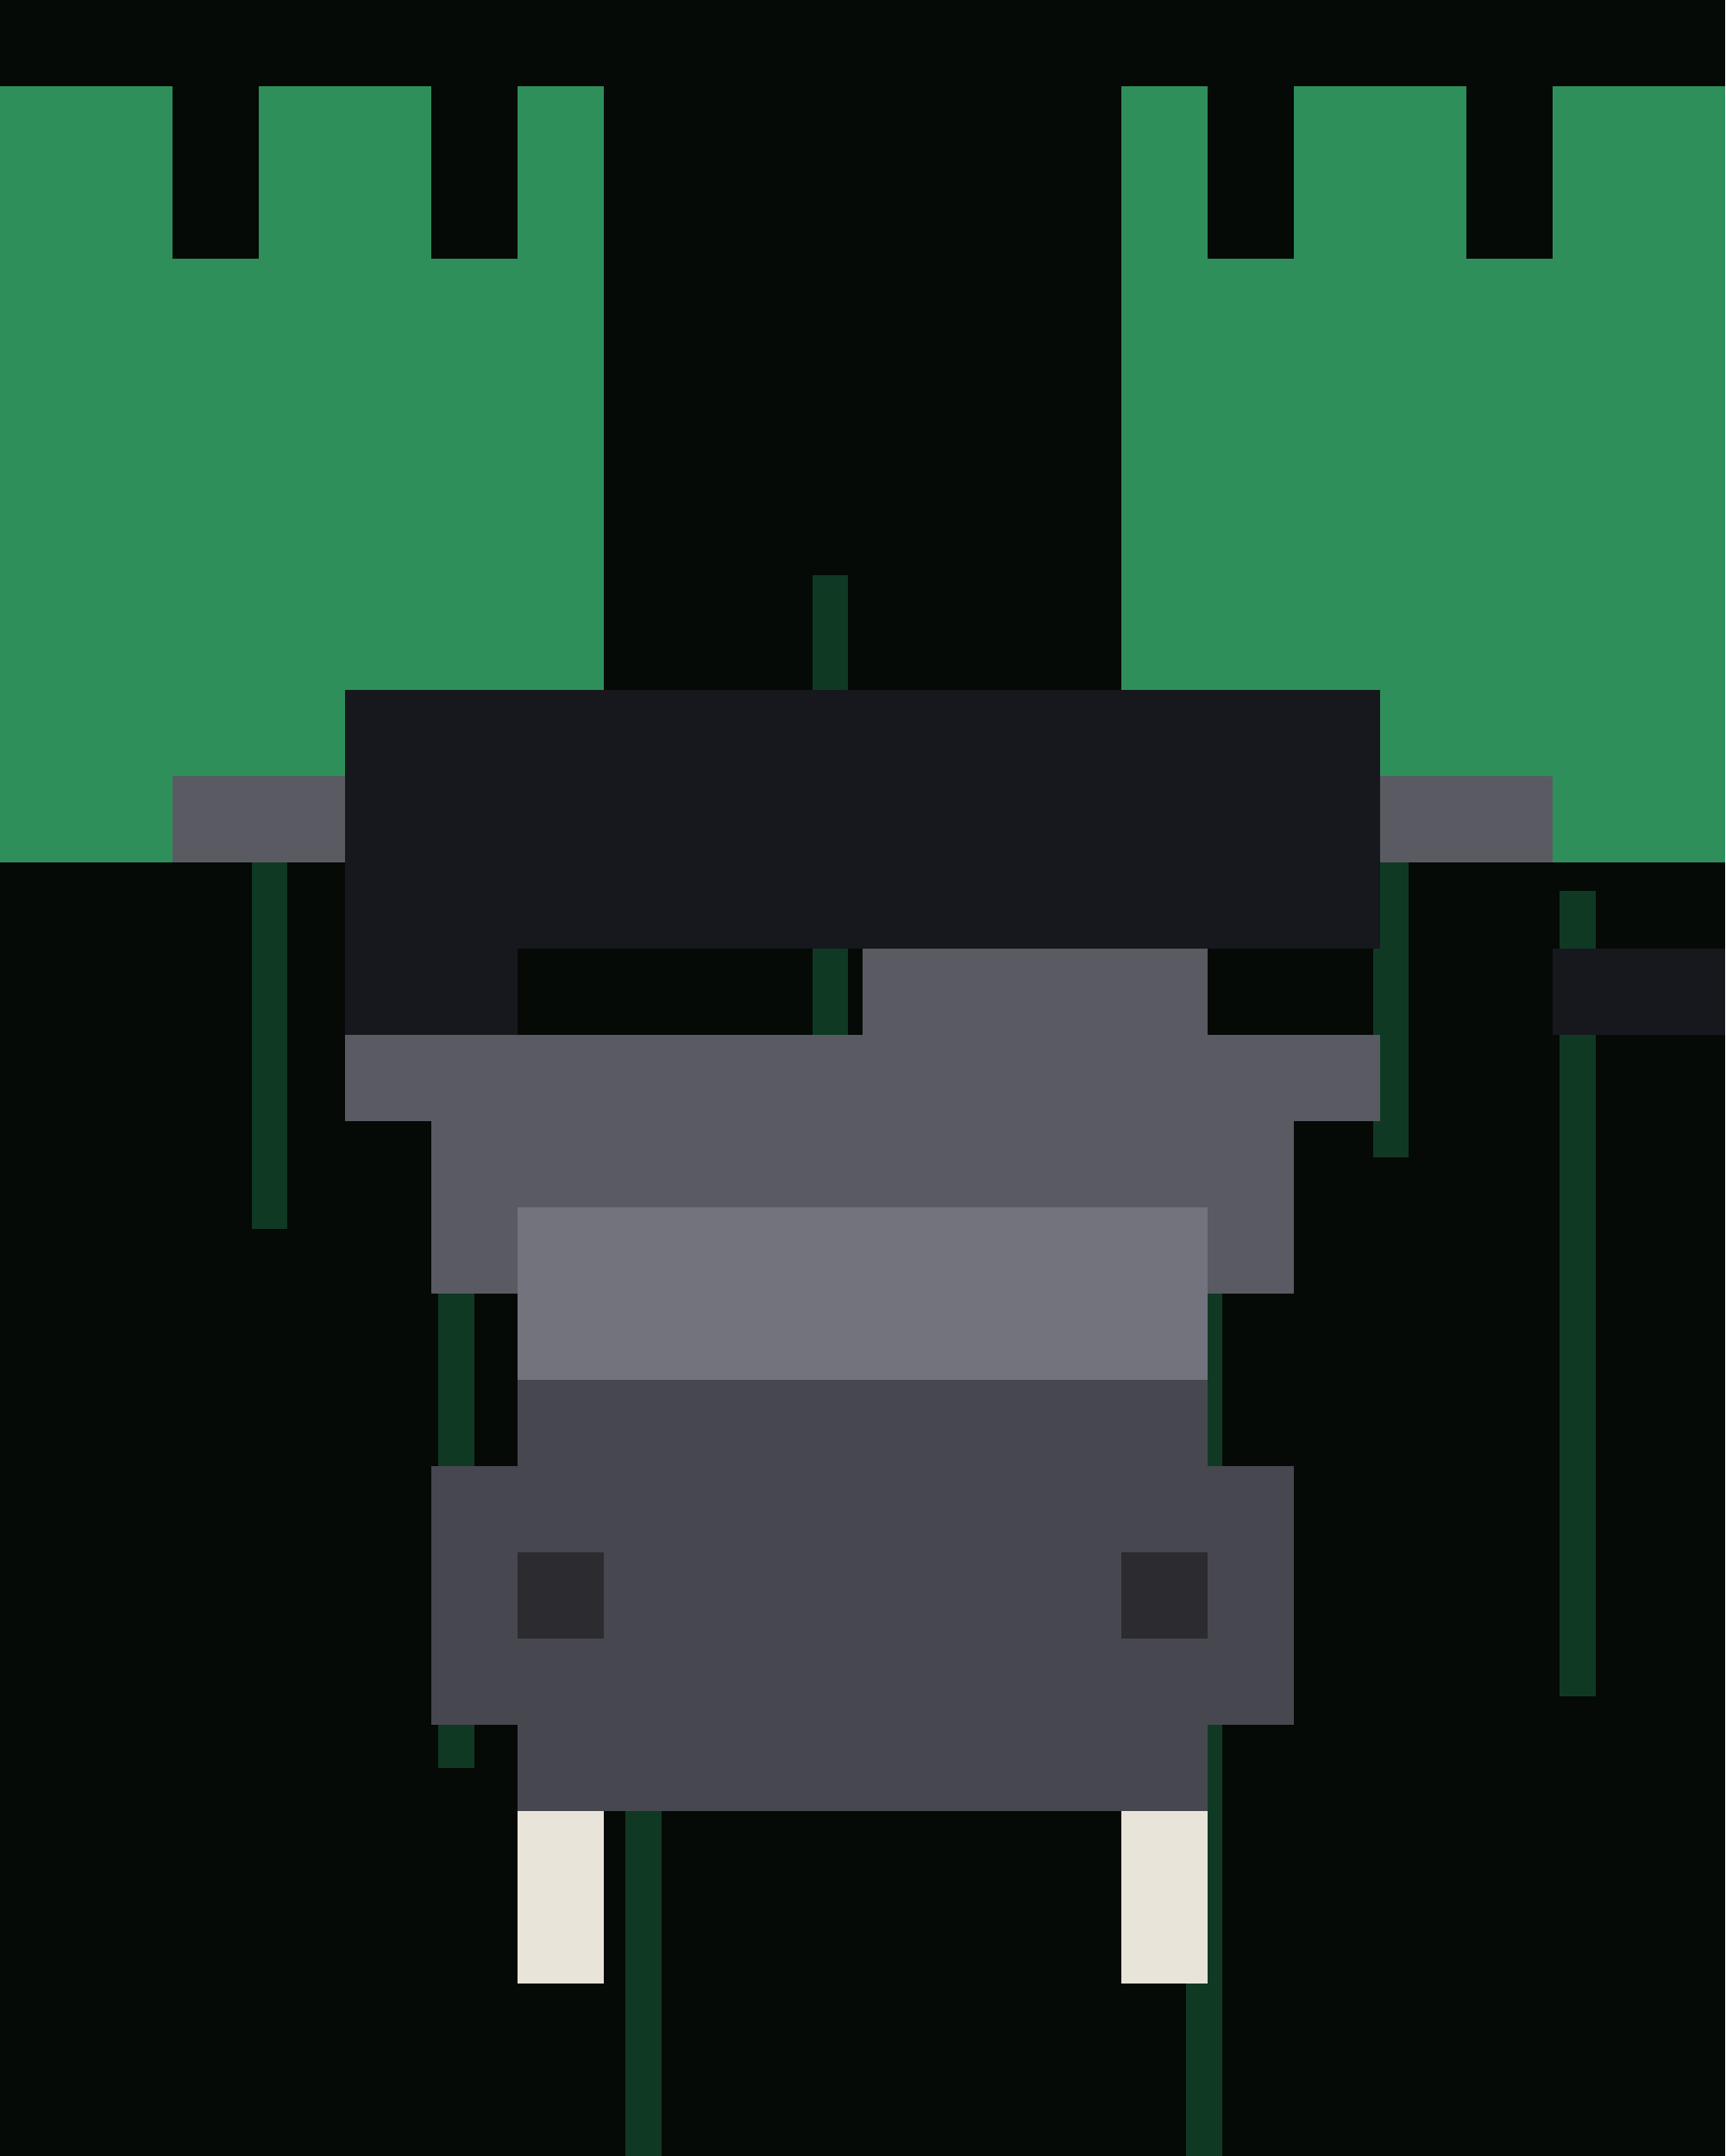
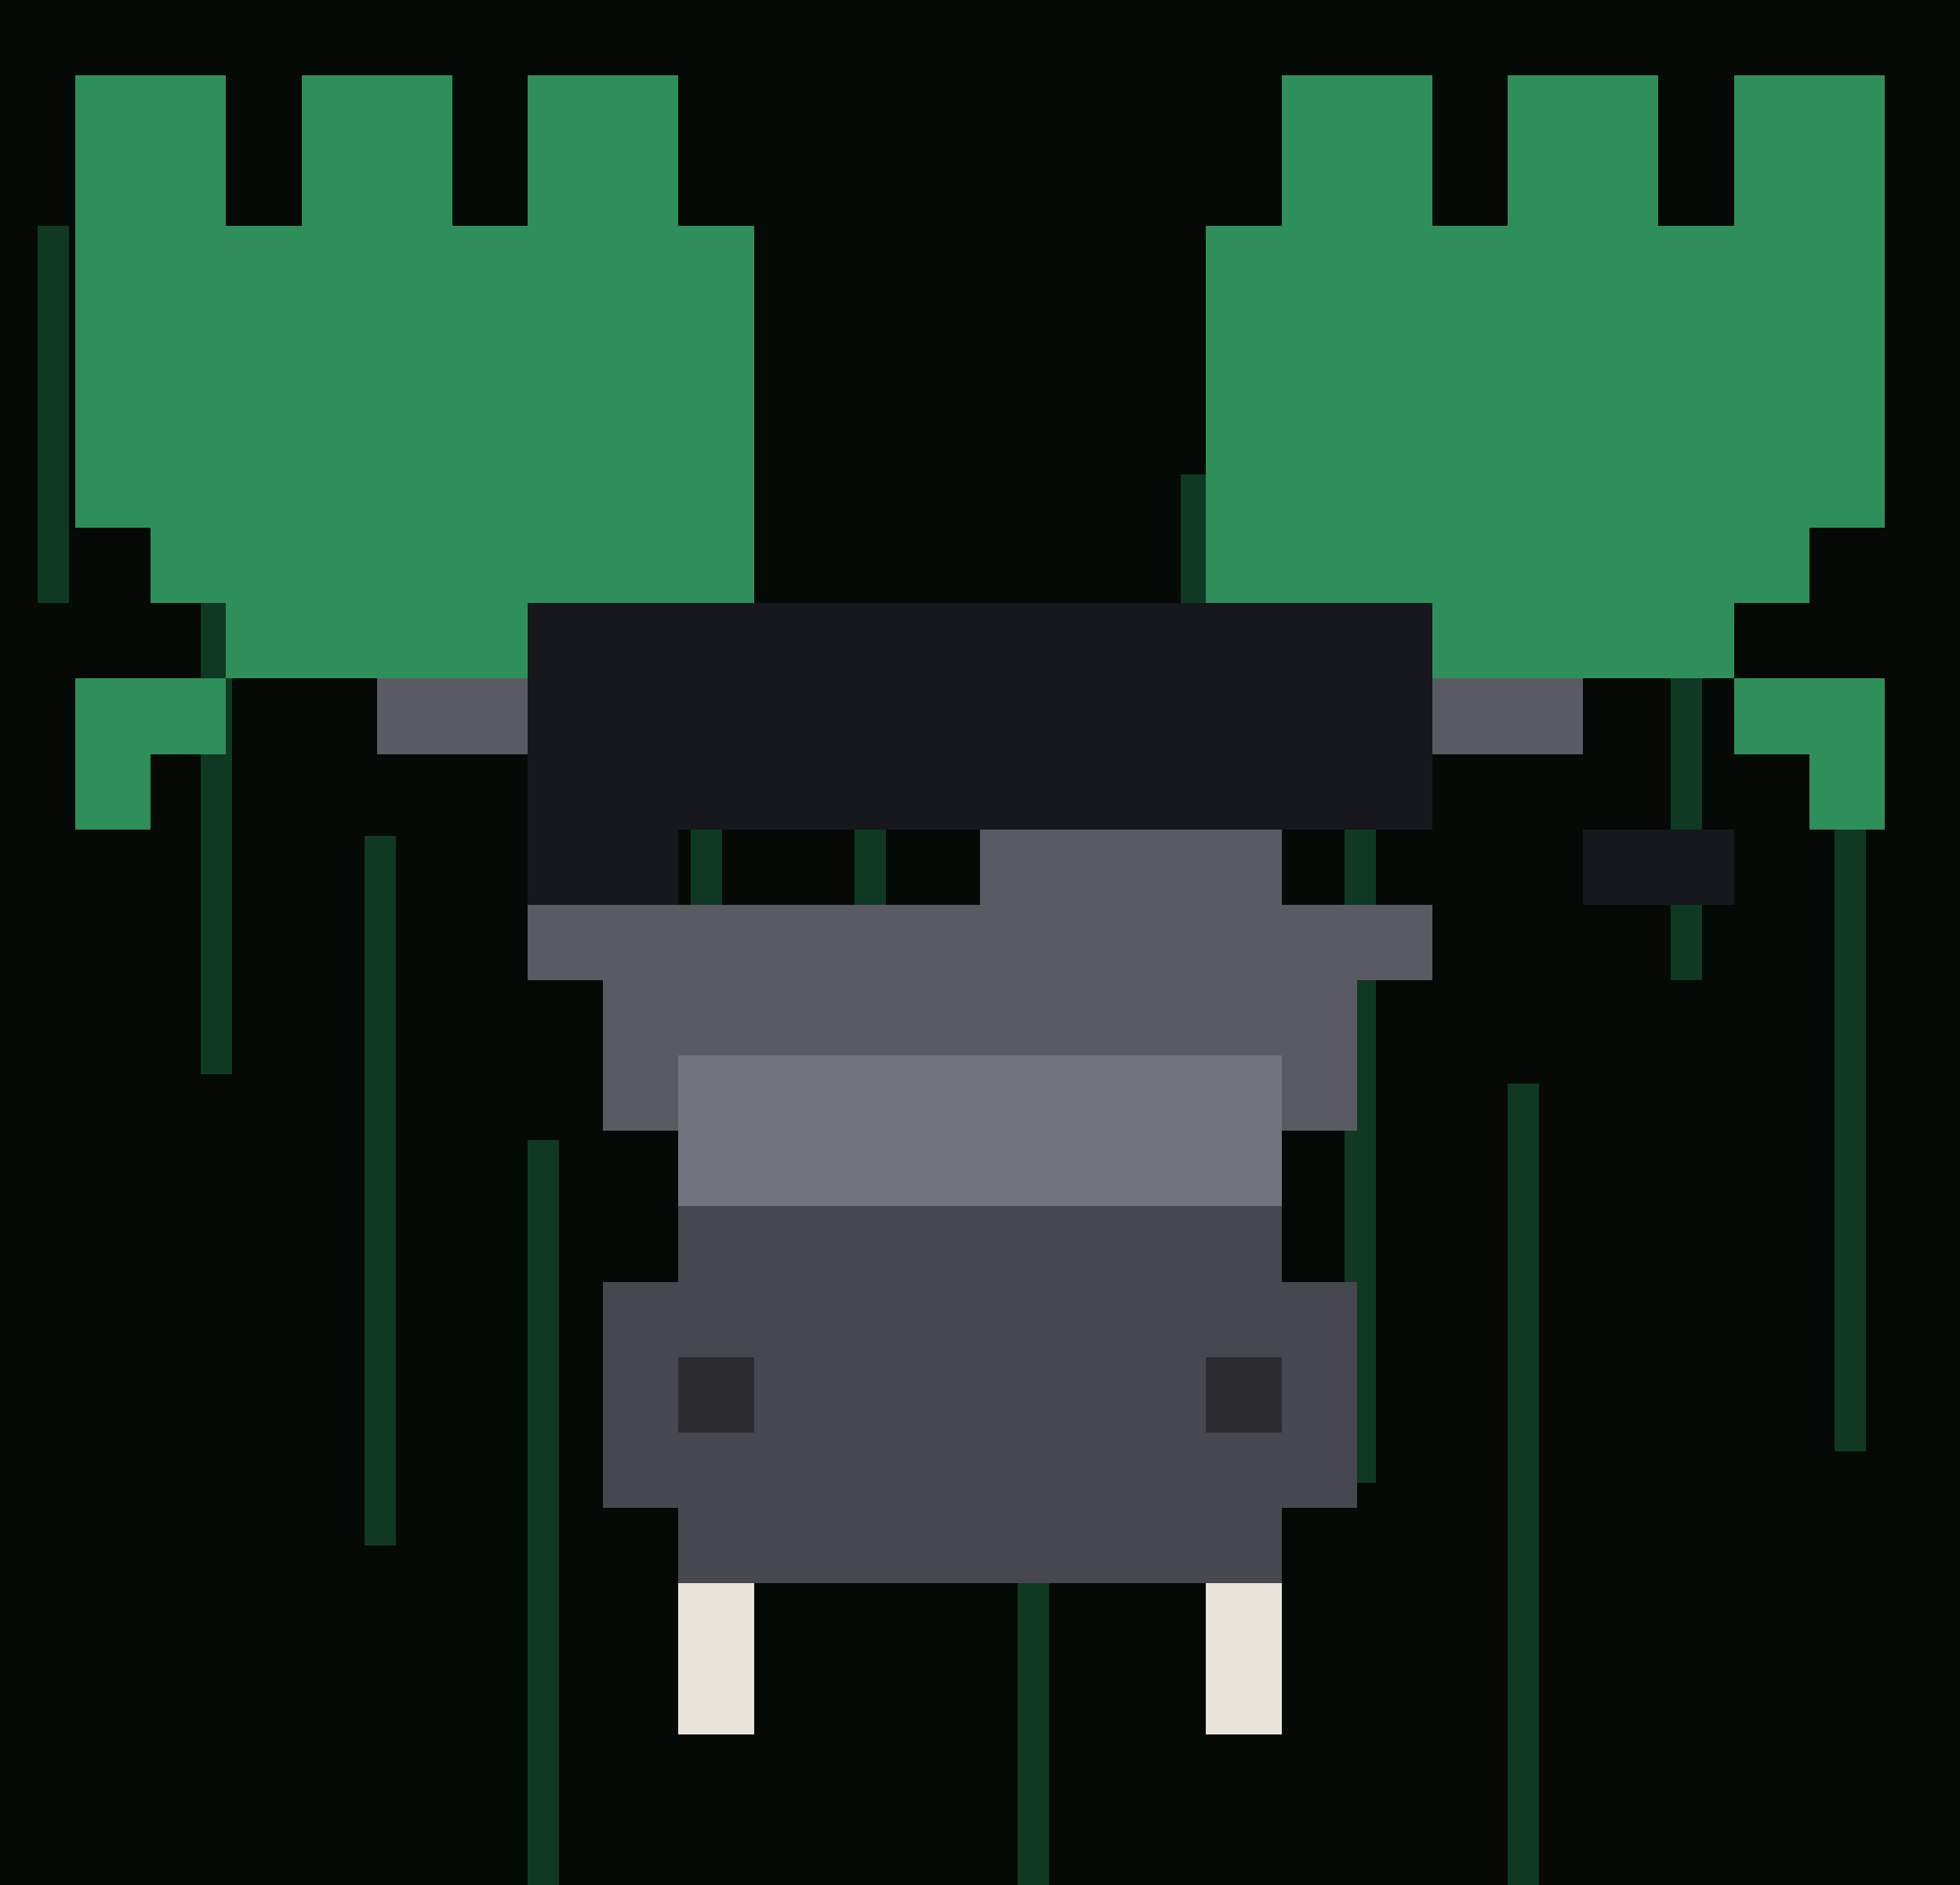
- <svg xmlns="http://www.w3.org/2000/svg" viewBox="0 0 480 600" shape-rendering="crispEdges">
-   <rect x="0" y="0" width="480" height="600" fill="#050a06" opacity="1" />
-   <g transform="translate(0,72)">
-     <rect x="18" y="0" width="10" height="120" fill="#38e08c" opacity="0.22" />
-     <rect x="70" y="97" width="10" height="173" fill="#38e08c" opacity="0.22" />
-     <rect x="122" y="194" width="10" height="226" fill="#38e08c" opacity="0.22" />
-     <rect x="174" y="291" width="10" height="279" fill="#38e08c" opacity="0.22" />
-     <rect x="226" y="88" width="10" height="172" fill="#38e08c" opacity="0.22" />
-     <rect x="278" y="185" width="10" height="225" fill="#38e08c" opacity="0.22" />
-     <rect x="330" y="282" width="10" height="278" fill="#38e08c" opacity="0.22" />
-     <rect x="382" y="79" width="10" height="171" fill="#38e08c" opacity="0.22" />
-     <rect x="434" y="176" width="10" height="224" fill="#38e08c" opacity="0.22" />
+ <svg xmlns="http://www.w3.org/2000/svg" viewBox="0 0 624 600" shape-rendering="crispEdges">
+   <rect x="0" y="0" width="624" height="600" fill="#050a06" opacity="1" />
+   <g transform="translate(72,72)">
+     <rect x="-60" y="0" width="10" height="120" fill="#38e08c" opacity="0.22" />
+     <rect x="-8" y="97" width="10" height="173" fill="#38e08c" opacity="0.22" />
+     <rect x="44" y="194" width="10" height="226" fill="#38e08c" opacity="0.22" />
+     <rect x="96" y="291" width="10" height="279" fill="#38e08c" opacity="0.22" />
+     <rect x="148" y="88" width="10" height="172" fill="#38e08c" opacity="0.22" />
+     <rect x="200" y="185" width="10" height="225" fill="#38e08c" opacity="0.22" />
+     <rect x="252" y="282" width="10" height="278" fill="#38e08c" opacity="0.22" />
+     <rect x="304" y="79" width="10" height="171" fill="#38e08c" opacity="0.22" />
+     <rect x="356" y="176" width="10" height="224" fill="#38e08c" opacity="0.22" />
+     <rect x="408" y="273" width="10" height="277" fill="#38e08c" opacity="0.22" />
+     <rect x="460" y="70" width="10" height="170" fill="#38e08c" opacity="0.22" />
+     <rect x="512" y="167" width="10" height="223" fill="#38e08c" opacity="0.22" />
+     <rect x="564" y="264" width="10" height="276" fill="#38e08c" opacity="0.22" />
  </g>
-   <rect x="0" y="24" width="24" height="24" fill="#2f8f5b" opacity="1" />
  <rect x="24" y="24" width="24" height="24" fill="#2f8f5b" opacity="1" />
-   <rect x="72" y="24" width="24" height="24" fill="#2f8f5b" opacity="1" />
+   <rect x="48" y="24" width="24" height="24" fill="#2f8f5b" opacity="1" />
  <rect x="96" y="24" width="24" height="24" fill="#2f8f5b" opacity="1" />
-   <rect x="144" y="24" width="24" height="24" fill="#2f8f5b" opacity="1" />
-   <rect x="312" y="24" width="24" height="24" fill="#2f8f5b" opacity="1" />
-   <rect x="360" y="24" width="24" height="24" fill="#2f8f5b" opacity="1" />
-   <rect x="384" y="24" width="24" height="24" fill="#2f8f5b" opacity="1" />
+   <rect x="120" y="24" width="24" height="24" fill="#2f8f5b" opacity="1" />
+   <rect x="168" y="24" width="24" height="24" fill="#2f8f5b" opacity="1" />
+   <rect x="192" y="24" width="24" height="24" fill="#2f8f5b" opacity="1" />
+   <rect x="408" y="24" width="24" height="24" fill="#2f8f5b" opacity="1" />
  <rect x="432" y="24" width="24" height="24" fill="#2f8f5b" opacity="1" />
-   <rect x="456" y="24" width="24" height="24" fill="#2f8f5b" opacity="1" />
-   <rect x="0" y="48" width="24" height="24" fill="#2f8f5b" opacity="1" />
+   <rect x="480" y="24" width="24" height="24" fill="#2f8f5b" opacity="1" />
+   <rect x="504" y="24" width="24" height="24" fill="#2f8f5b" opacity="1" />
+   <rect x="552" y="24" width="24" height="24" fill="#2f8f5b" opacity="1" />
+   <rect x="576" y="24" width="24" height="24" fill="#2f8f5b" opacity="1" />
  <rect x="24" y="48" width="24" height="24" fill="#2f8f5b" opacity="1" />
-   <rect x="72" y="48" width="24" height="24" fill="#2f8f5b" opacity="1" />
+   <rect x="48" y="48" width="24" height="24" fill="#2f8f5b" opacity="1" />
  <rect x="96" y="48" width="24" height="24" fill="#2f8f5b" opacity="1" />
-   <rect x="144" y="48" width="24" height="24" fill="#2f8f5b" opacity="1" />
-   <rect x="312" y="48" width="24" height="24" fill="#2f8f5b" opacity="1" />
-   <rect x="360" y="48" width="24" height="24" fill="#2f8f5b" opacity="1" />
-   <rect x="384" y="48" width="24" height="24" fill="#2f8f5b" opacity="1" />
+   <rect x="120" y="48" width="24" height="24" fill="#2f8f5b" opacity="1" />
+   <rect x="168" y="48" width="24" height="24" fill="#2f8f5b" opacity="1" />
+   <rect x="192" y="48" width="24" height="24" fill="#2f8f5b" opacity="1" />
+   <rect x="408" y="48" width="24" height="24" fill="#2f8f5b" opacity="1" />
  <rect x="432" y="48" width="24" height="24" fill="#2f8f5b" opacity="1" />
-   <rect x="456" y="48" width="24" height="24" fill="#2f8f5b" opacity="1" />
-   <rect x="0" y="72" width="24" height="24" fill="#2f8f5b" opacity="1" />
+   <rect x="480" y="48" width="24" height="24" fill="#2f8f5b" opacity="1" />
+   <rect x="504" y="48" width="24" height="24" fill="#2f8f5b" opacity="1" />
+   <rect x="552" y="48" width="24" height="24" fill="#2f8f5b" opacity="1" />
+   <rect x="576" y="48" width="24" height="24" fill="#2f8f5b" opacity="1" />
  <rect x="24" y="72" width="24" height="24" fill="#2f8f5b" opacity="1" />
  <rect x="48" y="72" width="24" height="24" fill="#2f8f5b" opacity="1" />
  <rect x="72" y="72" width="24" height="24" fill="#2f8f5b" opacity="1" />
  <rect x="96" y="72" width="24" height="24" fill="#2f8f5b" opacity="1" />
  <rect x="120" y="72" width="24" height="24" fill="#2f8f5b" opacity="1" />
  <rect x="144" y="72" width="24" height="24" fill="#2f8f5b" opacity="1" />
-   <rect x="312" y="72" width="24" height="24" fill="#2f8f5b" opacity="1" />
-   <rect x="336" y="72" width="24" height="24" fill="#2f8f5b" opacity="1" />
-   <rect x="360" y="72" width="24" height="24" fill="#2f8f5b" opacity="1" />
+   <rect x="168" y="72" width="24" height="24" fill="#2f8f5b" opacity="1" />
+   <rect x="192" y="72" width="24" height="24" fill="#2f8f5b" opacity="1" />
+   <rect x="216" y="72" width="24" height="24" fill="#2f8f5b" opacity="1" />
  <rect x="384" y="72" width="24" height="24" fill="#2f8f5b" opacity="1" />
  <rect x="408" y="72" width="24" height="24" fill="#2f8f5b" opacity="1" />
  <rect x="432" y="72" width="24" height="24" fill="#2f8f5b" opacity="1" />
  <rect x="456" y="72" width="24" height="24" fill="#2f8f5b" opacity="1" />
-   <rect x="0" y="96" width="24" height="24" fill="#2f8f5b" opacity="1" />
+   <rect x="480" y="72" width="24" height="24" fill="#2f8f5b" opacity="1" />
+   <rect x="504" y="72" width="24" height="24" fill="#2f8f5b" opacity="1" />
+   <rect x="528" y="72" width="24" height="24" fill="#2f8f5b" opacity="1" />
+   <rect x="552" y="72" width="24" height="24" fill="#2f8f5b" opacity="1" />
+   <rect x="576" y="72" width="24" height="24" fill="#2f8f5b" opacity="1" />
  <rect x="24" y="96" width="24" height="24" fill="#2f8f5b" opacity="1" />
  <rect x="48" y="96" width="24" height="24" fill="#2f8f5b" opacity="1" />
  <rect x="72" y="96" width="24" height="24" fill="#2f8f5b" opacity="1" />
  <rect x="96" y="96" width="24" height="24" fill="#2f8f5b" opacity="1" />
  <rect x="120" y="96" width="24" height="24" fill="#2f8f5b" opacity="1" />
  <rect x="144" y="96" width="24" height="24" fill="#2f8f5b" opacity="1" />
-   <rect x="312" y="96" width="24" height="24" fill="#2f8f5b" opacity="1" />
-   <rect x="336" y="96" width="24" height="24" fill="#2f8f5b" opacity="1" />
-   <rect x="360" y="96" width="24" height="24" fill="#2f8f5b" opacity="1" />
+   <rect x="168" y="96" width="24" height="24" fill="#2f8f5b" opacity="1" />
+   <rect x="192" y="96" width="24" height="24" fill="#2f8f5b" opacity="1" />
+   <rect x="216" y="96" width="24" height="24" fill="#2f8f5b" opacity="1" />
  <rect x="384" y="96" width="24" height="24" fill="#2f8f5b" opacity="1" />
  <rect x="408" y="96" width="24" height="24" fill="#2f8f5b" opacity="1" />
  <rect x="432" y="96" width="24" height="24" fill="#2f8f5b" opacity="1" />
  <rect x="456" y="96" width="24" height="24" fill="#2f8f5b" opacity="1" />
-   <rect x="0" y="120" width="24" height="24" fill="#2f8f5b" opacity="1" />
+   <rect x="480" y="96" width="24" height="24" fill="#2f8f5b" opacity="1" />
+   <rect x="504" y="96" width="24" height="24" fill="#2f8f5b" opacity="1" />
+   <rect x="528" y="96" width="24" height="24" fill="#2f8f5b" opacity="1" />
+   <rect x="552" y="96" width="24" height="24" fill="#2f8f5b" opacity="1" />
+   <rect x="576" y="96" width="24" height="24" fill="#2f8f5b" opacity="1" />
  <rect x="24" y="120" width="24" height="24" fill="#2f8f5b" opacity="1" />
  <rect x="48" y="120" width="24" height="24" fill="#2f8f5b" opacity="1" />
  <rect x="72" y="120" width="24" height="24" fill="#2f8f5b" opacity="1" />
  <rect x="96" y="120" width="24" height="24" fill="#2f8f5b" opacity="1" />
  <rect x="120" y="120" width="24" height="24" fill="#2f8f5b" opacity="1" />
  <rect x="144" y="120" width="24" height="24" fill="#2f8f5b" opacity="1" />
-   <rect x="312" y="120" width="24" height="24" fill="#2f8f5b" opacity="1" />
-   <rect x="336" y="120" width="24" height="24" fill="#2f8f5b" opacity="1" />
-   <rect x="360" y="120" width="24" height="24" fill="#2f8f5b" opacity="1" />
+   <rect x="168" y="120" width="24" height="24" fill="#2f8f5b" opacity="1" />
+   <rect x="192" y="120" width="24" height="24" fill="#2f8f5b" opacity="1" />
+   <rect x="216" y="120" width="24" height="24" fill="#2f8f5b" opacity="1" />
  <rect x="384" y="120" width="24" height="24" fill="#2f8f5b" opacity="1" />
  <rect x="408" y="120" width="24" height="24" fill="#2f8f5b" opacity="1" />
  <rect x="432" y="120" width="24" height="24" fill="#2f8f5b" opacity="1" />
  <rect x="456" y="120" width="24" height="24" fill="#2f8f5b" opacity="1" />
-   <rect x="0" y="144" width="24" height="24" fill="#2f8f5b" opacity="1" />
+   <rect x="480" y="120" width="24" height="24" fill="#2f8f5b" opacity="1" />
+   <rect x="504" y="120" width="24" height="24" fill="#2f8f5b" opacity="1" />
+   <rect x="528" y="120" width="24" height="24" fill="#2f8f5b" opacity="1" />
+   <rect x="552" y="120" width="24" height="24" fill="#2f8f5b" opacity="1" />
+   <rect x="576" y="120" width="24" height="24" fill="#2f8f5b" opacity="1" />
  <rect x="24" y="144" width="24" height="24" fill="#2f8f5b" opacity="1" />
  <rect x="48" y="144" width="24" height="24" fill="#2f8f5b" opacity="1" />
  <rect x="72" y="144" width="24" height="24" fill="#2f8f5b" opacity="1" />
  <rect x="96" y="144" width="24" height="24" fill="#2f8f5b" opacity="1" />
  <rect x="120" y="144" width="24" height="24" fill="#2f8f5b" opacity="1" />
  <rect x="144" y="144" width="24" height="24" fill="#2f8f5b" opacity="1" />
-   <rect x="312" y="144" width="24" height="24" fill="#2f8f5b" opacity="1" />
-   <rect x="336" y="144" width="24" height="24" fill="#2f8f5b" opacity="1" />
-   <rect x="360" y="144" width="24" height="24" fill="#2f8f5b" opacity="1" />
+   <rect x="168" y="144" width="24" height="24" fill="#2f8f5b" opacity="1" />
+   <rect x="192" y="144" width="24" height="24" fill="#2f8f5b" opacity="1" />
+   <rect x="216" y="144" width="24" height="24" fill="#2f8f5b" opacity="1" />
  <rect x="384" y="144" width="24" height="24" fill="#2f8f5b" opacity="1" />
  <rect x="408" y="144" width="24" height="24" fill="#2f8f5b" opacity="1" />
  <rect x="432" y="144" width="24" height="24" fill="#2f8f5b" opacity="1" />
  <rect x="456" y="144" width="24" height="24" fill="#2f8f5b" opacity="1" />
-   <rect x="0" y="168" width="24" height="24" fill="#2f8f5b" opacity="1" />
-   <rect x="24" y="168" width="24" height="24" fill="#2f8f5b" opacity="1" />
+   <rect x="480" y="144" width="24" height="24" fill="#2f8f5b" opacity="1" />
+   <rect x="504" y="144" width="24" height="24" fill="#2f8f5b" opacity="1" />
+   <rect x="528" y="144" width="24" height="24" fill="#2f8f5b" opacity="1" />
+   <rect x="552" y="144" width="24" height="24" fill="#2f8f5b" opacity="1" />
+   <rect x="576" y="144" width="24" height="24" fill="#2f8f5b" opacity="1" />
  <rect x="48" y="168" width="24" height="24" fill="#2f8f5b" opacity="1" />
  <rect x="72" y="168" width="24" height="24" fill="#2f8f5b" opacity="1" />
  <rect x="96" y="168" width="24" height="24" fill="#2f8f5b" opacity="1" />
  <rect x="120" y="168" width="24" height="24" fill="#2f8f5b" opacity="1" />
  <rect x="144" y="168" width="24" height="24" fill="#2f8f5b" opacity="1" />
-   <rect x="312" y="168" width="24" height="24" fill="#2f8f5b" opacity="1" />
-   <rect x="336" y="168" width="24" height="24" fill="#2f8f5b" opacity="1" />
-   <rect x="360" y="168" width="24" height="24" fill="#2f8f5b" opacity="1" />
+   <rect x="168" y="168" width="24" height="24" fill="#2f8f5b" opacity="1" />
+   <rect x="192" y="168" width="24" height="24" fill="#2f8f5b" opacity="1" />
+   <rect x="216" y="168" width="24" height="24" fill="#2f8f5b" opacity="1" />
  <rect x="384" y="168" width="24" height="24" fill="#2f8f5b" opacity="1" />
  <rect x="408" y="168" width="24" height="24" fill="#2f8f5b" opacity="1" />
  <rect x="432" y="168" width="24" height="24" fill="#2f8f5b" opacity="1" />
  <rect x="456" y="168" width="24" height="24" fill="#2f8f5b" opacity="1" />
-   <rect x="0" y="192" width="24" height="24" fill="#2f8f5b" opacity="1" />
-   <rect x="24" y="192" width="24" height="24" fill="#2f8f5b" opacity="1" />
-   <rect x="48" y="192" width="24" height="24" fill="#2f8f5b" opacity="1" />
+   <rect x="480" y="168" width="24" height="24" fill="#2f8f5b" opacity="1" />
+   <rect x="504" y="168" width="24" height="24" fill="#2f8f5b" opacity="1" />
+   <rect x="528" y="168" width="24" height="24" fill="#2f8f5b" opacity="1" />
+   <rect x="552" y="168" width="24" height="24" fill="#2f8f5b" opacity="1" />
  <rect x="72" y="192" width="24" height="24" fill="#2f8f5b" opacity="1" />
-   <rect x="96" y="192" width="24" height="24" fill="#16181d" opacity="1" />
-   <rect x="120" y="192" width="24" height="24" fill="#16181d" opacity="1" />
-   <rect x="144" y="192" width="24" height="24" fill="#16181d" opacity="1" />
+   <rect x="96" y="192" width="24" height="24" fill="#2f8f5b" opacity="1" />
+   <rect x="120" y="192" width="24" height="24" fill="#2f8f5b" opacity="1" />
+   <rect x="144" y="192" width="24" height="24" fill="#2f8f5b" opacity="1" />
  <rect x="168" y="192" width="24" height="24" fill="#16181d" opacity="1" />
  <rect x="192" y="192" width="24" height="24" fill="#16181d" opacity="1" />
  <rect x="216" y="192" width="24" height="24" fill="#16181d" opacity="1" />
  <rect x="240" y="192" width="24" height="24" fill="#16181d" opacity="1" />
  <rect x="264" y="192" width="24" height="24" fill="#16181d" opacity="1" />
  <rect x="288" y="192" width="24" height="24" fill="#16181d" opacity="1" />
  <rect x="312" y="192" width="24" height="24" fill="#16181d" opacity="1" />
  <rect x="336" y="192" width="24" height="24" fill="#16181d" opacity="1" />
  <rect x="360" y="192" width="24" height="24" fill="#16181d" opacity="1" />
-   <rect x="384" y="192" width="24" height="24" fill="#2f8f5b" opacity="1" />
-   <rect x="408" y="192" width="24" height="24" fill="#2f8f5b" opacity="1" />
-   <rect x="432" y="192" width="24" height="24" fill="#2f8f5b" opacity="1" />
+   <rect x="384" y="192" width="24" height="24" fill="#16181d" opacity="1" />
+   <rect x="408" y="192" width="24" height="24" fill="#16181d" opacity="1" />
+   <rect x="432" y="192" width="24" height="24" fill="#16181d" opacity="1" />
  <rect x="456" y="192" width="24" height="24" fill="#2f8f5b" opacity="1" />
-   <rect x="0" y="216" width="24" height="24" fill="#2f8f5b" opacity="1" />
+   <rect x="480" y="192" width="24" height="24" fill="#2f8f5b" opacity="1" />
+   <rect x="504" y="192" width="24" height="24" fill="#2f8f5b" opacity="1" />
+   <rect x="528" y="192" width="24" height="24" fill="#2f8f5b" opacity="1" />
  <rect x="24" y="216" width="24" height="24" fill="#2f8f5b" opacity="1" />
-   <rect x="48" y="216" width="24" height="24" fill="#5a5a63" opacity="1" />
-   <rect x="72" y="216" width="24" height="24" fill="#5a5a63" opacity="1" />
-   <rect x="96" y="216" width="24" height="24" fill="#16181d" opacity="1" />
-   <rect x="120" y="216" width="24" height="24" fill="#16181d" opacity="1" />
-   <rect x="144" y="216" width="24" height="24" fill="#16181d" opacity="1" />
+   <rect x="48" y="216" width="24" height="24" fill="#2f8f5b" opacity="1" />
+   <rect x="120" y="216" width="24" height="24" fill="#5a5a63" opacity="1" />
+   <rect x="144" y="216" width="24" height="24" fill="#5a5a63" opacity="1" />
  <rect x="168" y="216" width="24" height="24" fill="#16181d" opacity="1" />
  <rect x="192" y="216" width="24" height="24" fill="#16181d" opacity="1" />
  <rect x="216" y="216" width="24" height="24" fill="#16181d" opacity="1" />
  <rect x="240" y="216" width="24" height="24" fill="#16181d" opacity="1" />
  <rect x="264" y="216" width="24" height="24" fill="#16181d" opacity="1" />
  <rect x="288" y="216" width="24" height="24" fill="#16181d" opacity="1" />
  <rect x="312" y="216" width="24" height="24" fill="#16181d" opacity="1" />
  <rect x="336" y="216" width="24" height="24" fill="#16181d" opacity="1" />
  <rect x="360" y="216" width="24" height="24" fill="#16181d" opacity="1" />
-   <rect x="384" y="216" width="24" height="24" fill="#5a5a63" opacity="1" />
-   <rect x="408" y="216" width="24" height="24" fill="#5a5a63" opacity="1" />
-   <rect x="432" y="216" width="24" height="24" fill="#2f8f5b" opacity="1" />
-   <rect x="456" y="216" width="24" height="24" fill="#2f8f5b" opacity="1" />
-   <rect x="96" y="240" width="24" height="24" fill="#16181d" opacity="1" />
-   <rect x="120" y="240" width="24" height="24" fill="#16181d" opacity="1" />
-   <rect x="144" y="240" width="24" height="24" fill="#16181d" opacity="1" />
+   <rect x="384" y="216" width="24" height="24" fill="#16181d" opacity="1" />
+   <rect x="408" y="216" width="24" height="24" fill="#16181d" opacity="1" />
+   <rect x="432" y="216" width="24" height="24" fill="#16181d" opacity="1" />
+   <rect x="456" y="216" width="24" height="24" fill="#5a5a63" opacity="1" />
+   <rect x="480" y="216" width="24" height="24" fill="#5a5a63" opacity="1" />
+   <rect x="552" y="216" width="24" height="24" fill="#2f8f5b" opacity="1" />
+   <rect x="576" y="216" width="24" height="24" fill="#2f8f5b" opacity="1" />
+   <rect x="24" y="240" width="24" height="24" fill="#2f8f5b" opacity="1" />
  <rect x="168" y="240" width="24" height="24" fill="#16181d" opacity="1" />
  <rect x="192" y="240" width="24" height="24" fill="#16181d" opacity="1" />
  <rect x="216" y="240" width="24" height="24" fill="#16181d" opacity="1" />
  <rect x="240" y="240" width="24" height="24" fill="#16181d" opacity="1" />
  <rect x="264" y="240" width="24" height="24" fill="#16181d" opacity="1" />
  <rect x="288" y="240" width="24" height="24" fill="#16181d" opacity="1" />
  <rect x="312" y="240" width="24" height="24" fill="#16181d" opacity="1" />
  <rect x="336" y="240" width="24" height="24" fill="#16181d" opacity="1" />
  <rect x="360" y="240" width="24" height="24" fill="#16181d" opacity="1" />
-   <rect x="96" y="264" width="24" height="24" fill="#16181d" opacity="1" />
-   <rect x="120" y="264" width="24" height="24" fill="#16181d" opacity="1" />
-   <rect x="240" y="264" width="24" height="24" fill="#5a5a63" opacity="1" />
-   <rect x="264" y="264" width="24" height="24" fill="#5a5a63" opacity="1" />
-   <rect x="288" y="264" width="24" height="24" fill="#5a5a63" opacity="1" />
+   <rect x="384" y="240" width="24" height="24" fill="#16181d" opacity="1" />
+   <rect x="408" y="240" width="24" height="24" fill="#16181d" opacity="1" />
+   <rect x="432" y="240" width="24" height="24" fill="#16181d" opacity="1" />
+   <rect x="576" y="240" width="24" height="24" fill="#2f8f5b" opacity="1" />
+   <rect x="168" y="264" width="24" height="24" fill="#16181d" opacity="1" />
+   <rect x="192" y="264" width="24" height="24" fill="#16181d" opacity="1" />
  <rect x="312" y="264" width="24" height="24" fill="#5a5a63" opacity="1" />
-   <rect x="432" y="264" width="24" height="24" fill="#16181d" opacity="1" />
-   <rect x="456" y="264" width="24" height="24" fill="#16181d" opacity="1" />
-   <rect x="96" y="288" width="24" height="24" fill="#5a5a63" opacity="1" />
-   <rect x="120" y="288" width="24" height="24" fill="#5a5a63" opacity="1" />
-   <rect x="144" y="288" width="24" height="24" fill="#5a5a63" opacity="1" />
+   <rect x="336" y="264" width="24" height="24" fill="#5a5a63" opacity="1" />
+   <rect x="360" y="264" width="24" height="24" fill="#5a5a63" opacity="1" />
+   <rect x="384" y="264" width="24" height="24" fill="#5a5a63" opacity="1" />
+   <rect x="504" y="264" width="24" height="24" fill="#16181d" opacity="1" />
+   <rect x="528" y="264" width="24" height="24" fill="#16181d" opacity="1" />
  <rect x="168" y="288" width="24" height="24" fill="#5a5a63" opacity="1" />
  <rect x="192" y="288" width="24" height="24" fill="#5a5a63" opacity="1" />
  <rect x="216" y="288" width="24" height="24" fill="#5a5a63" opacity="1" />
  <rect x="240" y="288" width="24" height="24" fill="#5a5a63" opacity="1" />
  <rect x="264" y="288" width="24" height="24" fill="#5a5a63" opacity="1" />
  <rect x="288" y="288" width="24" height="24" fill="#5a5a63" opacity="1" />
  <rect x="312" y="288" width="24" height="24" fill="#5a5a63" opacity="1" />
  <rect x="336" y="288" width="24" height="24" fill="#5a5a63" opacity="1" />
  <rect x="360" y="288" width="24" height="24" fill="#5a5a63" opacity="1" />
-   <rect x="120" y="312" width="24" height="24" fill="#5a5a63" opacity="1" />
-   <rect x="144" y="312" width="24" height="24" fill="#5a5a63" opacity="1" />
-   <rect x="168" y="312" width="24" height="24" fill="#5a5a63" opacity="1" />
+   <rect x="384" y="288" width="24" height="24" fill="#5a5a63" opacity="1" />
+   <rect x="408" y="288" width="24" height="24" fill="#5a5a63" opacity="1" />
+   <rect x="432" y="288" width="24" height="24" fill="#5a5a63" opacity="1" />
  <rect x="192" y="312" width="24" height="24" fill="#5a5a63" opacity="1" />
  <rect x="216" y="312" width="24" height="24" fill="#5a5a63" opacity="1" />
  <rect x="240" y="312" width="24" height="24" fill="#5a5a63" opacity="1" />
  <rect x="264" y="312" width="24" height="24" fill="#5a5a63" opacity="1" />
  <rect x="288" y="312" width="24" height="24" fill="#5a5a63" opacity="1" />
  <rect x="312" y="312" width="24" height="24" fill="#5a5a63" opacity="1" />
  <rect x="336" y="312" width="24" height="24" fill="#5a5a63" opacity="1" />
-   <rect x="120" y="336" width="24" height="24" fill="#5a5a63" opacity="1" />
-   <rect x="144" y="336" width="24" height="24" fill="#73737d" opacity="1" />
-   <rect x="168" y="336" width="24" height="24" fill="#73737d" opacity="1" />
-   <rect x="192" y="336" width="24" height="24" fill="#73737d" opacity="1" />
+   <rect x="360" y="312" width="24" height="24" fill="#5a5a63" opacity="1" />
+   <rect x="384" y="312" width="24" height="24" fill="#5a5a63" opacity="1" />
+   <rect x="408" y="312" width="24" height="24" fill="#5a5a63" opacity="1" />
+   <rect x="192" y="336" width="24" height="24" fill="#5a5a63" opacity="1" />
  <rect x="216" y="336" width="24" height="24" fill="#73737d" opacity="1" />
  <rect x="240" y="336" width="24" height="24" fill="#73737d" opacity="1" />
  <rect x="264" y="336" width="24" height="24" fill="#73737d" opacity="1" />
  <rect x="288" y="336" width="24" height="24" fill="#73737d" opacity="1" />
  <rect x="312" y="336" width="24" height="24" fill="#73737d" opacity="1" />
-   <rect x="336" y="336" width="24" height="24" fill="#5a5a63" opacity="1" />
-   <rect x="144" y="360" width="24" height="24" fill="#73737d" opacity="1" />
-   <rect x="168" y="360" width="24" height="24" fill="#73737d" opacity="1" />
-   <rect x="192" y="360" width="24" height="24" fill="#73737d" opacity="1" />
+   <rect x="336" y="336" width="24" height="24" fill="#73737d" opacity="1" />
+   <rect x="360" y="336" width="24" height="24" fill="#73737d" opacity="1" />
+   <rect x="384" y="336" width="24" height="24" fill="#73737d" opacity="1" />
+   <rect x="408" y="336" width="24" height="24" fill="#5a5a63" opacity="1" />
  <rect x="216" y="360" width="24" height="24" fill="#73737d" opacity="1" />
  <rect x="240" y="360" width="24" height="24" fill="#73737d" opacity="1" />
  <rect x="264" y="360" width="24" height="24" fill="#73737d" opacity="1" />
  <rect x="288" y="360" width="24" height="24" fill="#73737d" opacity="1" />
  <rect x="312" y="360" width="24" height="24" fill="#73737d" opacity="1" />
-   <rect x="144" y="384" width="24" height="24" fill="#47474f" opacity="1" />
-   <rect x="168" y="384" width="24" height="24" fill="#47474f" opacity="1" />
-   <rect x="192" y="384" width="24" height="24" fill="#47474f" opacity="1" />
+   <rect x="336" y="360" width="24" height="24" fill="#73737d" opacity="1" />
+   <rect x="360" y="360" width="24" height="24" fill="#73737d" opacity="1" />
+   <rect x="384" y="360" width="24" height="24" fill="#73737d" opacity="1" />
  <rect x="216" y="384" width="24" height="24" fill="#47474f" opacity="1" />
  <rect x="240" y="384" width="24" height="24" fill="#47474f" opacity="1" />
  <rect x="264" y="384" width="24" height="24" fill="#47474f" opacity="1" />
  <rect x="288" y="384" width="24" height="24" fill="#47474f" opacity="1" />
  <rect x="312" y="384" width="24" height="24" fill="#47474f" opacity="1" />
-   <rect x="120" y="408" width="24" height="24" fill="#47474f" opacity="1" />
-   <rect x="144" y="408" width="24" height="24" fill="#47474f" opacity="1" />
-   <rect x="168" y="408" width="24" height="24" fill="#47474f" opacity="1" />
+   <rect x="336" y="384" width="24" height="24" fill="#47474f" opacity="1" />
+   <rect x="360" y="384" width="24" height="24" fill="#47474f" opacity="1" />
+   <rect x="384" y="384" width="24" height="24" fill="#47474f" opacity="1" />
  <rect x="192" y="408" width="24" height="24" fill="#47474f" opacity="1" />
  <rect x="216" y="408" width="24" height="24" fill="#47474f" opacity="1" />
  <rect x="240" y="408" width="24" height="24" fill="#47474f" opacity="1" />
  <rect x="264" y="408" width="24" height="24" fill="#47474f" opacity="1" />
  <rect x="288" y="408" width="24" height="24" fill="#47474f" opacity="1" />
  <rect x="312" y="408" width="24" height="24" fill="#47474f" opacity="1" />
  <rect x="336" y="408" width="24" height="24" fill="#47474f" opacity="1" />
-   <rect x="120" y="432" width="24" height="24" fill="#47474f" opacity="1" />
-   <rect x="144" y="432" width="24" height="24" fill="#2b2b30" opacity="1" />
-   <rect x="168" y="432" width="24" height="24" fill="#47474f" opacity="1" />
+   <rect x="360" y="408" width="24" height="24" fill="#47474f" opacity="1" />
+   <rect x="384" y="408" width="24" height="24" fill="#47474f" opacity="1" />
+   <rect x="408" y="408" width="24" height="24" fill="#47474f" opacity="1" />
  <rect x="192" y="432" width="24" height="24" fill="#47474f" opacity="1" />
-   <rect x="216" y="432" width="24" height="24" fill="#47474f" opacity="1" />
+   <rect x="216" y="432" width="24" height="24" fill="#2b2b30" opacity="1" />
  <rect x="240" y="432" width="24" height="24" fill="#47474f" opacity="1" />
  <rect x="264" y="432" width="24" height="24" fill="#47474f" opacity="1" />
  <rect x="288" y="432" width="24" height="24" fill="#47474f" opacity="1" />
-   <rect x="312" y="432" width="24" height="24" fill="#2b2b30" opacity="1" />
+   <rect x="312" y="432" width="24" height="24" fill="#47474f" opacity="1" />
  <rect x="336" y="432" width="24" height="24" fill="#47474f" opacity="1" />
-   <rect x="120" y="456" width="24" height="24" fill="#47474f" opacity="1" />
-   <rect x="144" y="456" width="24" height="24" fill="#47474f" opacity="1" />
-   <rect x="168" y="456" width="24" height="24" fill="#47474f" opacity="1" />
+   <rect x="360" y="432" width="24" height="24" fill="#47474f" opacity="1" />
+   <rect x="384" y="432" width="24" height="24" fill="#2b2b30" opacity="1" />
+   <rect x="408" y="432" width="24" height="24" fill="#47474f" opacity="1" />
  <rect x="192" y="456" width="24" height="24" fill="#47474f" opacity="1" />
  <rect x="216" y="456" width="24" height="24" fill="#47474f" opacity="1" />
  <rect x="240" y="456" width="24" height="24" fill="#47474f" opacity="1" />
  <rect x="264" y="456" width="24" height="24" fill="#47474f" opacity="1" />
  <rect x="288" y="456" width="24" height="24" fill="#47474f" opacity="1" />
  <rect x="312" y="456" width="24" height="24" fill="#47474f" opacity="1" />
  <rect x="336" y="456" width="24" height="24" fill="#47474f" opacity="1" />
-   <rect x="144" y="480" width="24" height="24" fill="#47474f" opacity="1" />
-   <rect x="168" y="480" width="24" height="24" fill="#47474f" opacity="1" />
-   <rect x="192" y="480" width="24" height="24" fill="#47474f" opacity="1" />
+   <rect x="360" y="456" width="24" height="24" fill="#47474f" opacity="1" />
+   <rect x="384" y="456" width="24" height="24" fill="#47474f" opacity="1" />
+   <rect x="408" y="456" width="24" height="24" fill="#47474f" opacity="1" />
  <rect x="216" y="480" width="24" height="24" fill="#47474f" opacity="1" />
  <rect x="240" y="480" width="24" height="24" fill="#47474f" opacity="1" />
  <rect x="264" y="480" width="24" height="24" fill="#47474f" opacity="1" />
  <rect x="288" y="480" width="24" height="24" fill="#47474f" opacity="1" />
  <rect x="312" y="480" width="24" height="24" fill="#47474f" opacity="1" />
-   <rect x="144" y="504" width="24" height="24" fill="#e8e4da" opacity="1" />
-   <rect x="312" y="504" width="24" height="24" fill="#e8e4da" opacity="1" />
-   <rect x="144" y="528" width="24" height="24" fill="#e8e4da" opacity="1" />
-   <rect x="312" y="528" width="24" height="24" fill="#e8e4da" opacity="1" />
-   <g transform="translate(0,72)" />
+   <rect x="336" y="480" width="24" height="24" fill="#47474f" opacity="1" />
+   <rect x="360" y="480" width="24" height="24" fill="#47474f" opacity="1" />
+   <rect x="384" y="480" width="24" height="24" fill="#47474f" opacity="1" />
+   <rect x="216" y="504" width="24" height="24" fill="#e8e4da" opacity="1" />
+   <rect x="384" y="504" width="24" height="24" fill="#e8e4da" opacity="1" />
+   <rect x="216" y="528" width="24" height="24" fill="#e8e4da" opacity="1" />
+   <rect x="384" y="528" width="24" height="24" fill="#e8e4da" opacity="1" />
+   <g transform="translate(72,72)" />
</svg>
